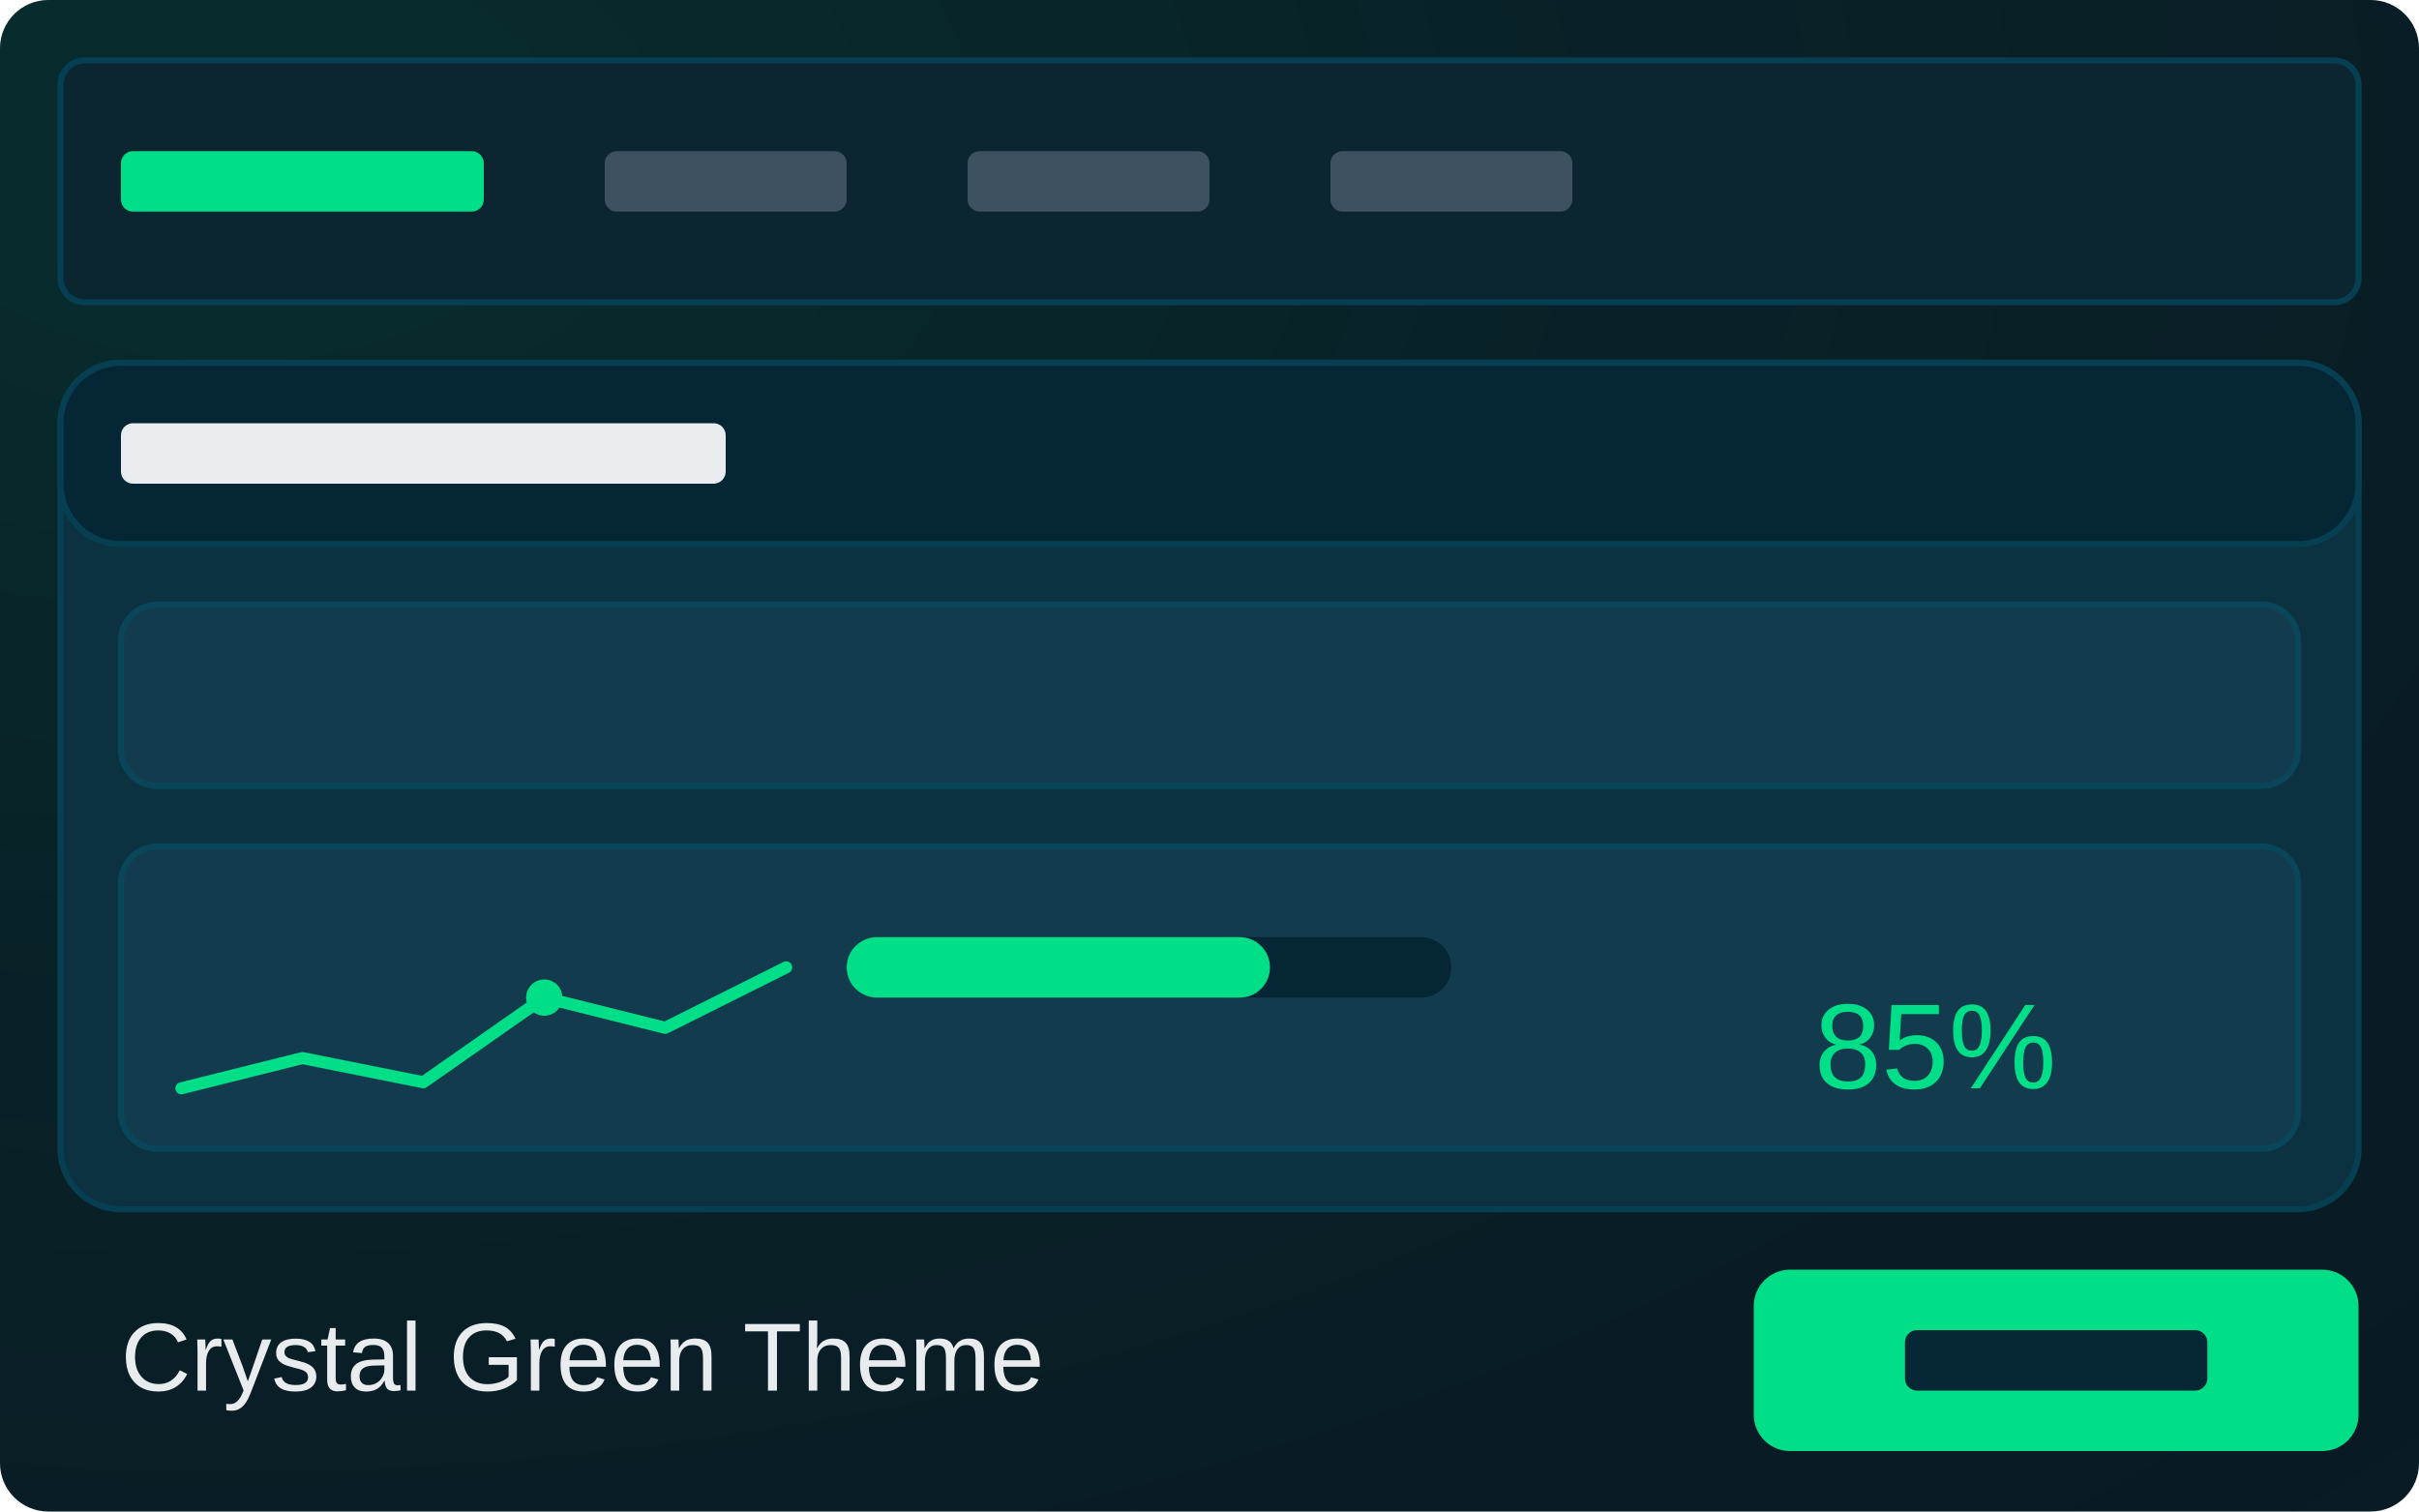
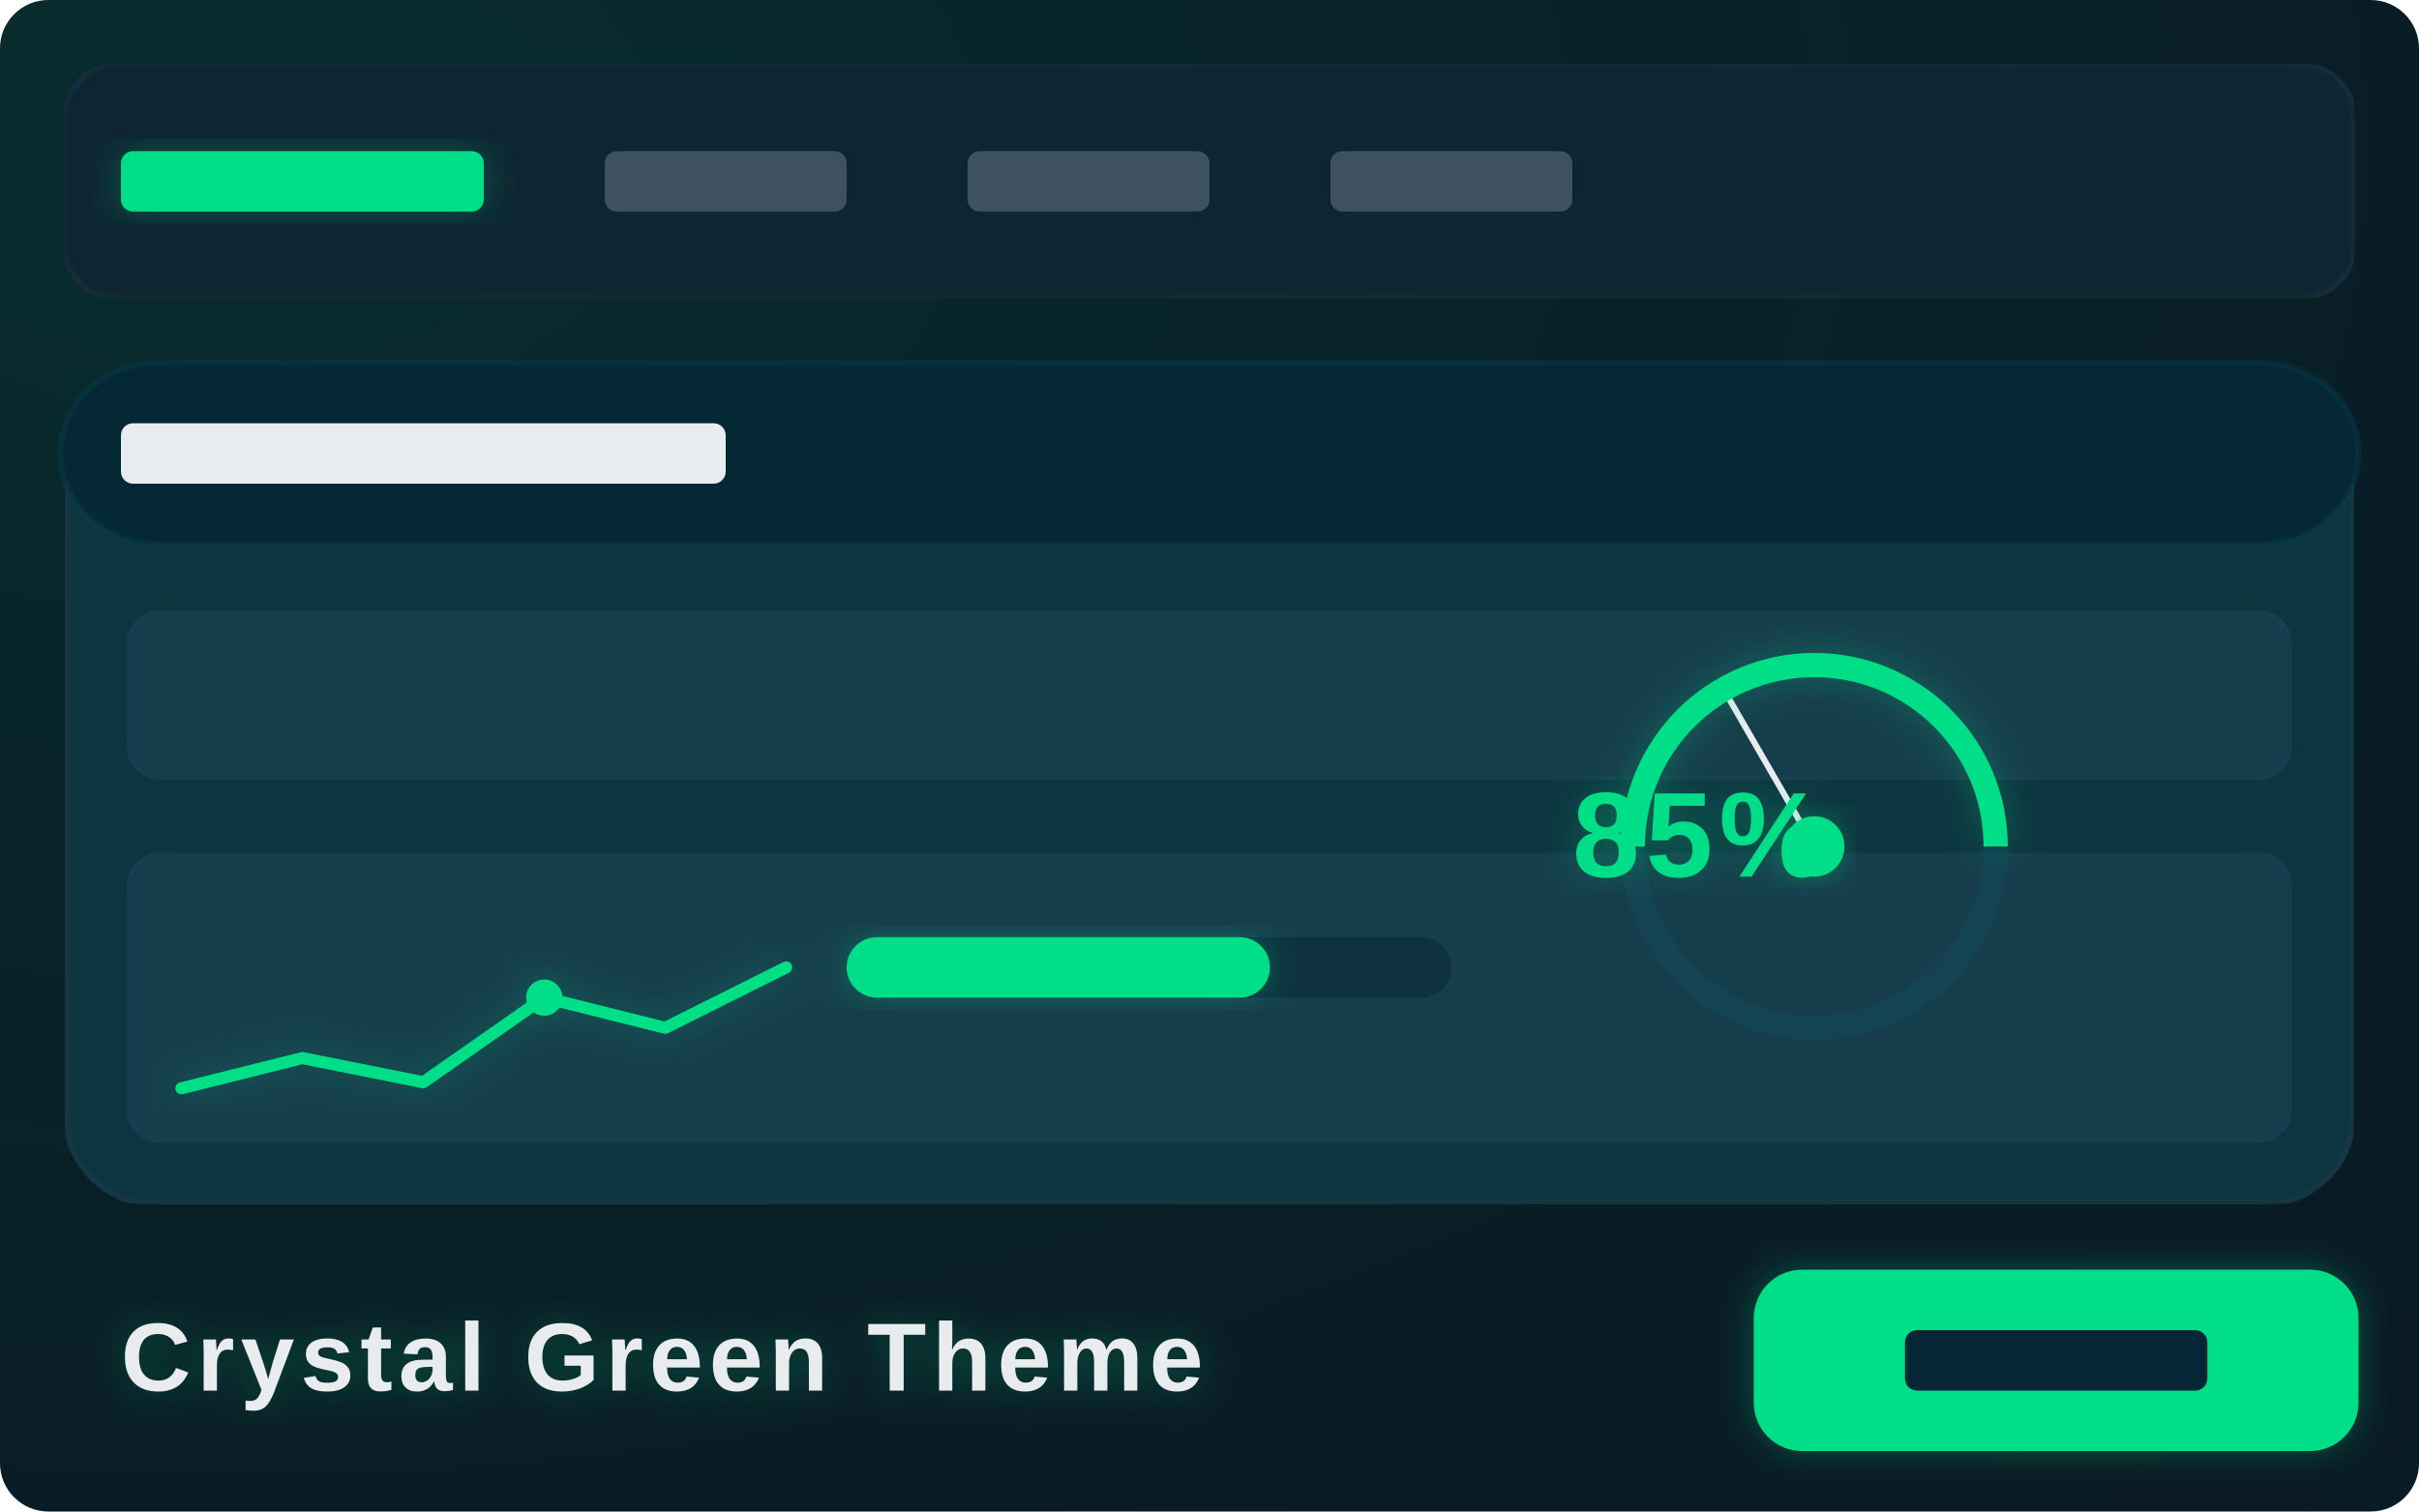
<svg xmlns="http://www.w3.org/2000/svg" width="400" height="250" viewBox="0 0 400 250">
-   <rect x="0" y="0" width="400" height="250" fill="#091a24" rx="8" ry="8" />
  <defs>
    <radialGradient id="bg-gradient" cx="0.1" cy="0.1" r="1.5" fx="0.1" fy="0.1">
      <stop offset="0%" stop-color="#00de88" stop-opacity="0.1" />
      <stop offset="100%" stop-color="#091a24" stop-opacity="0" />
    </radialGradient>
+     <filter id="glow-green" x="-20%" y="-20%" width="140%" height="140%">
+       <feGaussianBlur stdDeviation="3" result="blur" />
+       <feFlood flood-color="#00de88" flood-opacity="0.3" result="color" />
+       <feComposite in="color" in2="blur" operator="in" result="glow" />
+       <feMerge>
+         <feMergeNode in="glow" />
+         <feMergeNode in="SourceGraphic" />
+       </feMerge>
+     </filter>
+     <filter id="glass" x="0" y="0" width="100%" height="100%">
+       <feGaussianBlur in="SourceGraphic" stdDeviation="1" result="blur" />
+       <feColorMatrix in="blur" type="matrix" values="1 0 0 0 0  0 1 0 0 0  0 0 1 0 0  0 0 0 19 -9" result="glass" />
+     </filter>
  </defs>
+   <rect x="0" y="0" width="400" height="250" fill="#091a24" rx="8" ry="8" />
  <rect x="0" y="0" width="400" height="250" fill="url(#bg-gradient)" rx="8" ry="8" />
-   <rect x="10" y="10" width="380" height="40" fill="#0b2631" rx="4" ry="4" stroke="#063f52" stroke-width="1" />
-   <rect x="20" y="25" width="60" height="10" fill="#00de88" rx="2" ry="2" />
+   <rect x="10" y="10" width="380" height="40" fill="rgba(11, 38, 49, 0.8)" rx="10" ry="10" stroke="rgba(6, 63, 82, 0.4)" stroke-width="1" filter="url(#glass)" />
+   <rect x="20" y="25" width="60" height="10" fill="#00de88" rx="2" ry="2" filter="url(#glow-green)" />
  <rect x="100" y="25" width="40" height="10" fill="#3d5161" rx="2" ry="2" />
  <rect x="160" y="25" width="40" height="10" fill="#3d5161" rx="2" ry="2" />
  <rect x="220" y="25" width="40" height="10" fill="#3d5161" rx="2" ry="2" />
-   <rect x="10" y="60" width="380" height="140" fill="#0c3141" rx="10" ry="10" stroke="#063f52" stroke-width="1" />
-   <rect x="10" y="60" width="380" height="30" fill="#052735" rx="10" ry="10" stroke="#063f52" stroke-width="1" />
+   <rect x="10" y="60" width="380" height="140" fill="rgba(12, 49, 65, 0.7)" rx="16" ry="16" stroke="rgba(6, 63, 82, 0.4)" stroke-width="1" filter="url(#glass)" />
+   <rect x="10" y="60" width="380" height="30" fill="rgba(5, 39, 53, 0.9)" rx="16" ry="16" stroke="rgba(6, 63, 82, 0.4)" stroke-width="1" />
  <rect x="20" y="70" width="100" height="10" fill="#e9ecef" rx="2" ry="2" />
-   <rect x="20" y="100" width="360" height="30" fill="#123c4d" rx="6" ry="6" stroke="#094659" stroke-width="1" />
-   <rect x="20" y="140" width="360" height="50" fill="#123c4d" rx="6" ry="6" stroke="#094659" stroke-width="1" />
-   <rect x="290" y="210" width="100" height="30" fill="#00de88" rx="6" ry="6" />
+   <rect x="20" y="100" width="360" height="30" fill="rgba(18, 60, 77, 0.6)" rx="8" ry="8" stroke="rgba(9, 70, 89, 0.5)" stroke-width="1" filter="url(#glass)" />
+   <rect x="20" y="140" width="360" height="50" fill="rgba(18, 60, 77, 0.6)" rx="8" ry="8" stroke="rgba(9, 70, 89, 0.5)" stroke-width="1" filter="url(#glass)" />
+   <rect x="290" y="210" width="100" height="30" fill="#00de88" rx="8" ry="8" filter="url(#glow-green)" />
  <rect x="315" y="220" width="50" height="10" fill="#052735" rx="2" ry="2" />
-   <g transform="translate(30, 155)">
+   <g transform="translate(30, 155)" filter="url(#glow-green)">
    <polyline points="0,25 20,20 40,24 60,10 80,15 100,5" fill="none" stroke="#00de88" stroke-width="2" stroke-linecap="round" stroke-linejoin="round" />
    <circle cx="60" cy="10" r="3" fill="#00de88" />
  </g>
-   <rect x="140" y="155" width="100" height="10" rx="5" ry="5" fill="#052735" />
-   <rect x="140" y="155" width="70" height="10" rx="5" ry="5" fill="#00de88" />
-   <text x="20" y="230" font-family="Arial" font-size="16" fill="#e9ecef">Crystal Green Theme</text>
-   <text x="300" y="180" font-family="Arial" font-size="20" fill="#00de88">85%</text>
+   <rect x="140" y="155" width="100" height="10" rx="5" ry="5" fill="rgba(5, 39, 53, 0.5)" />
+   <rect x="140" y="155" width="70" height="10" rx="5" ry="5" fill="#00de88" filter="url(#glow-green)" />
+   <g transform="translate(300, 140)">
+     <circle cx="0" cy="0" r="30" fill="none" stroke="rgba(18, 81, 106, 0.3)" stroke-width="4" />
+     <path d="M 0 0 L -15 -26" stroke="#e9ecef" stroke-width="1" />
+     <path d="M -30 0 A 30 30 0 0 1 30 0" stroke="#00de88" stroke-width="4" fill="none" filter="url(#glow-green)" />
+     <circle cx="0" cy="0" r="5" fill="#00de88" filter="url(#glow-green)" />
+   </g>
+   <text x="20" y="230" font-family="'Orbitron', Arial" font-size="16" fill="#e9ecef" font-weight="bold" letter-spacing="1" filter="url(#glow-green)">Crystal Green Theme</text>
+   <text x="260" y="145" font-family="'Orbitron', Arial" font-size="20" fill="#00de88" font-weight="bold" letter-spacing="1" filter="url(#glow-green)">85%</text>
</svg>
